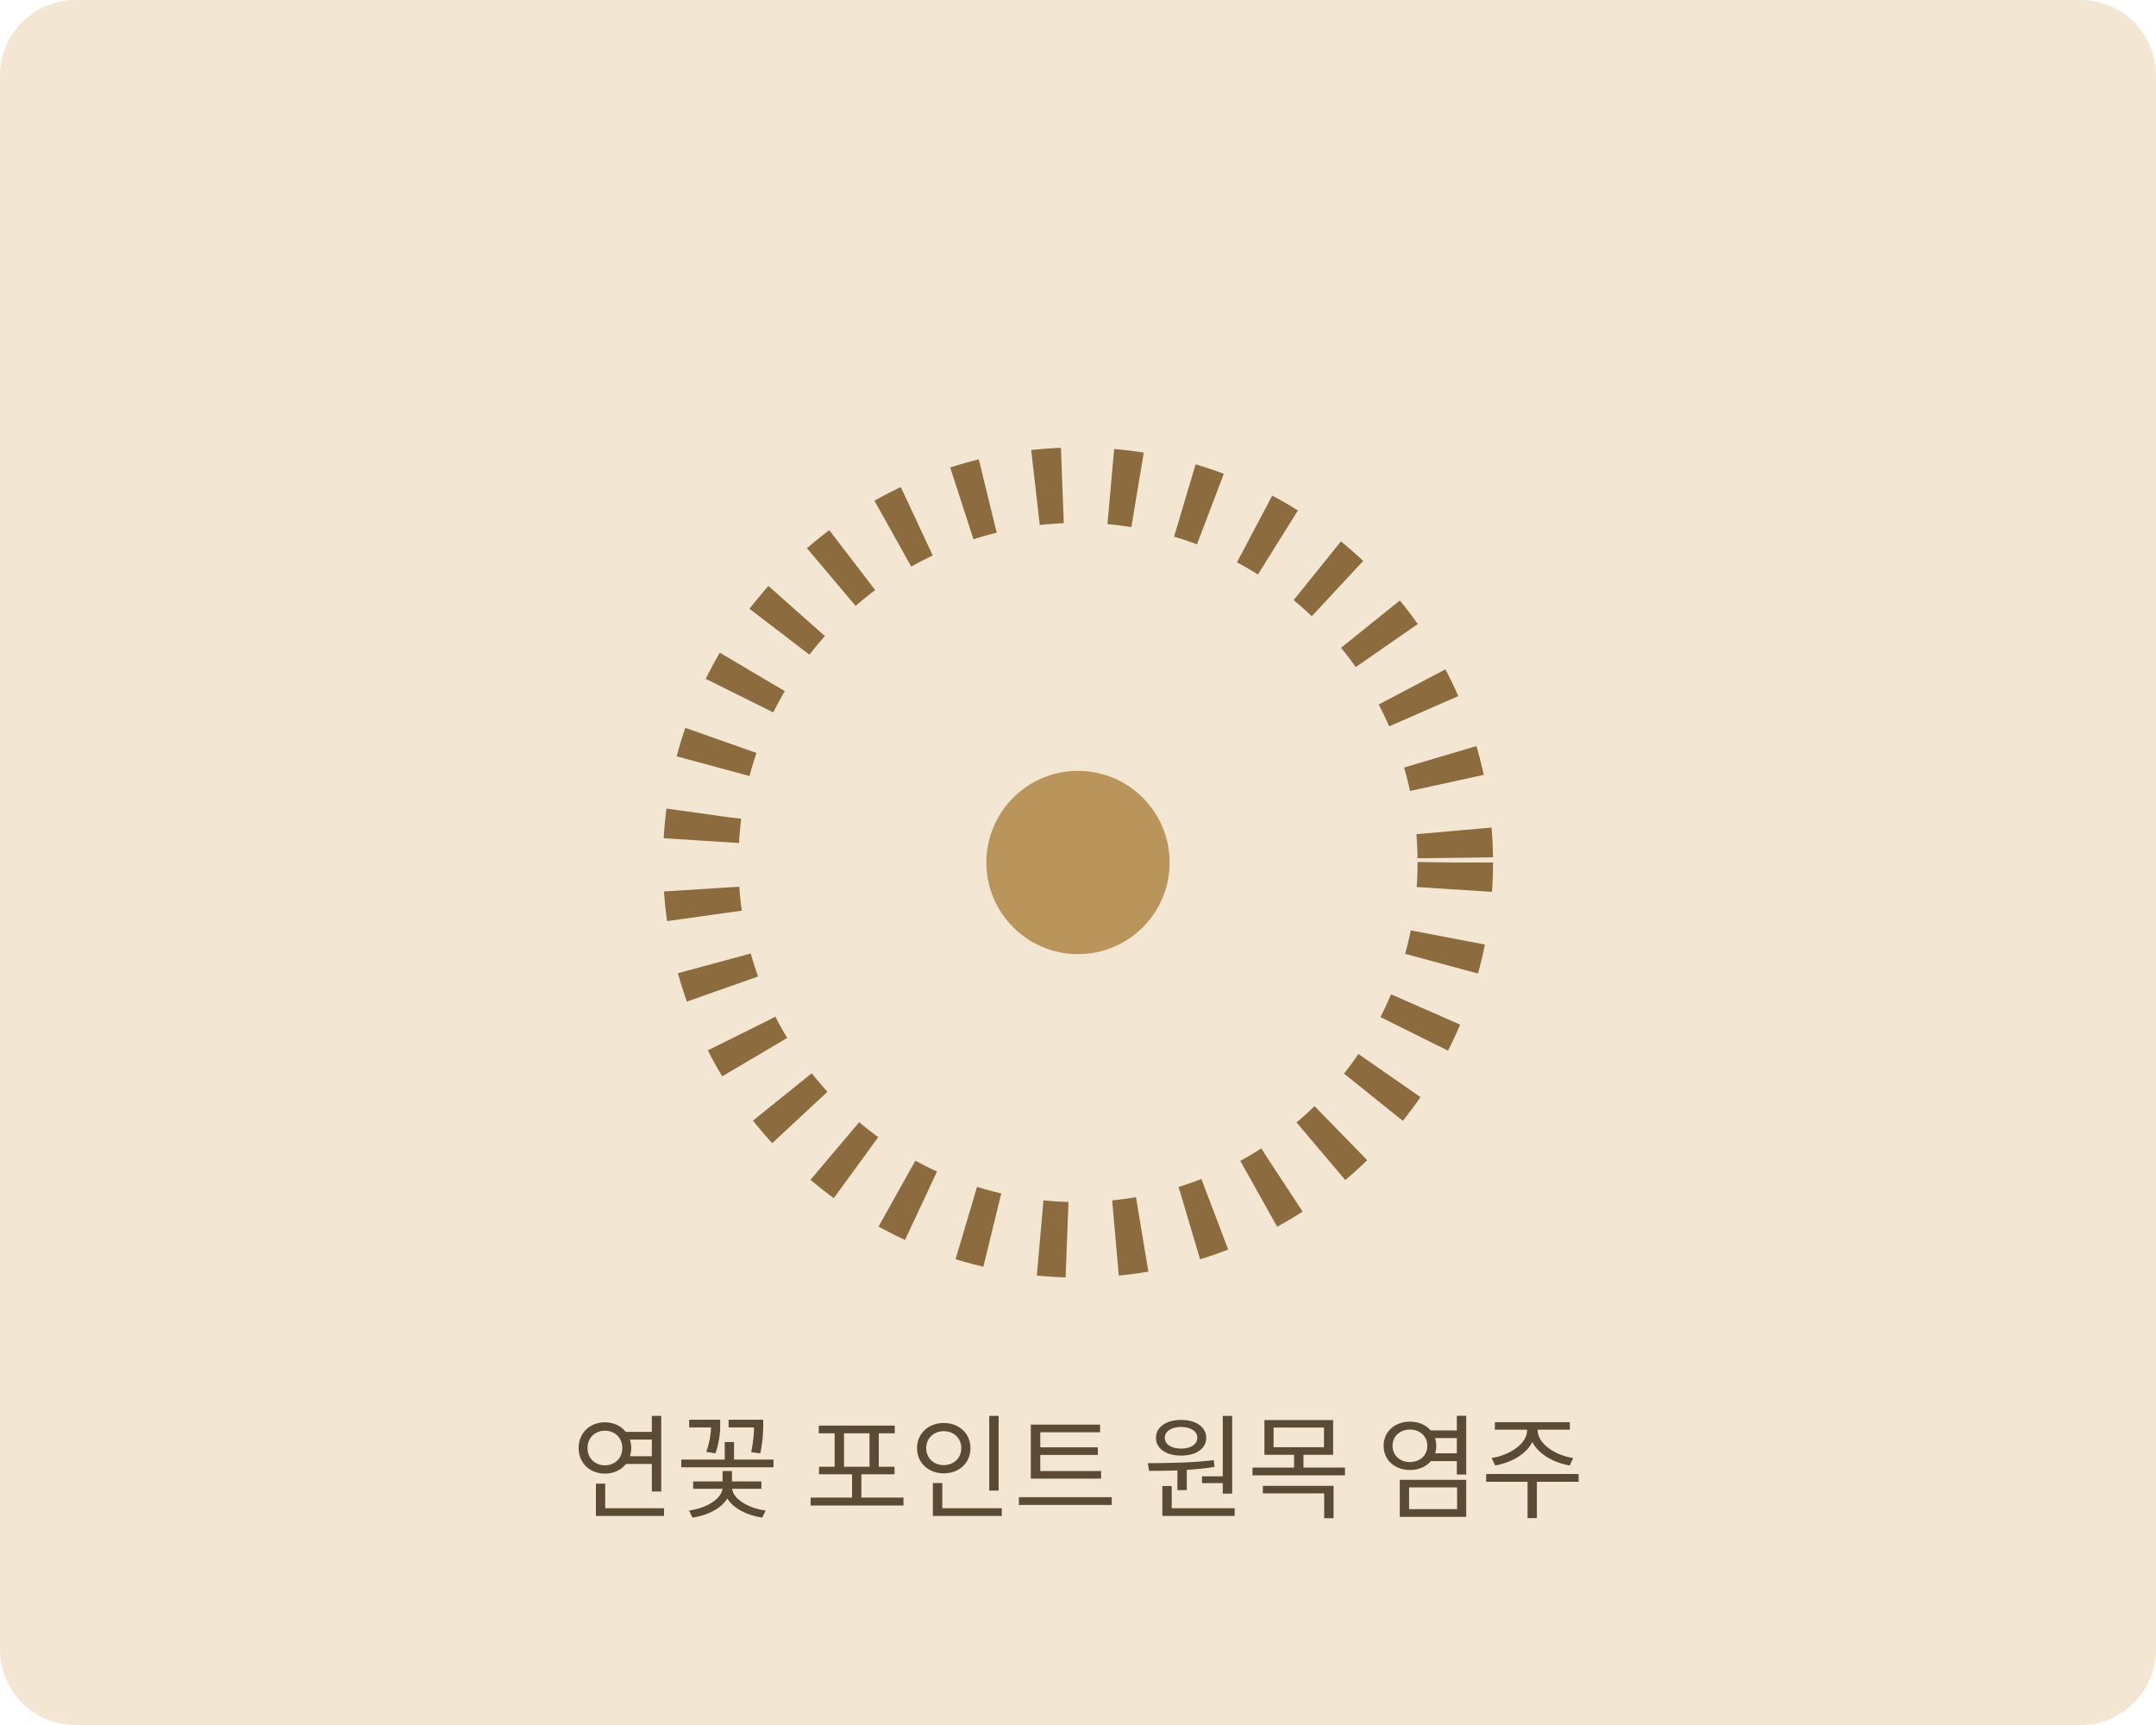
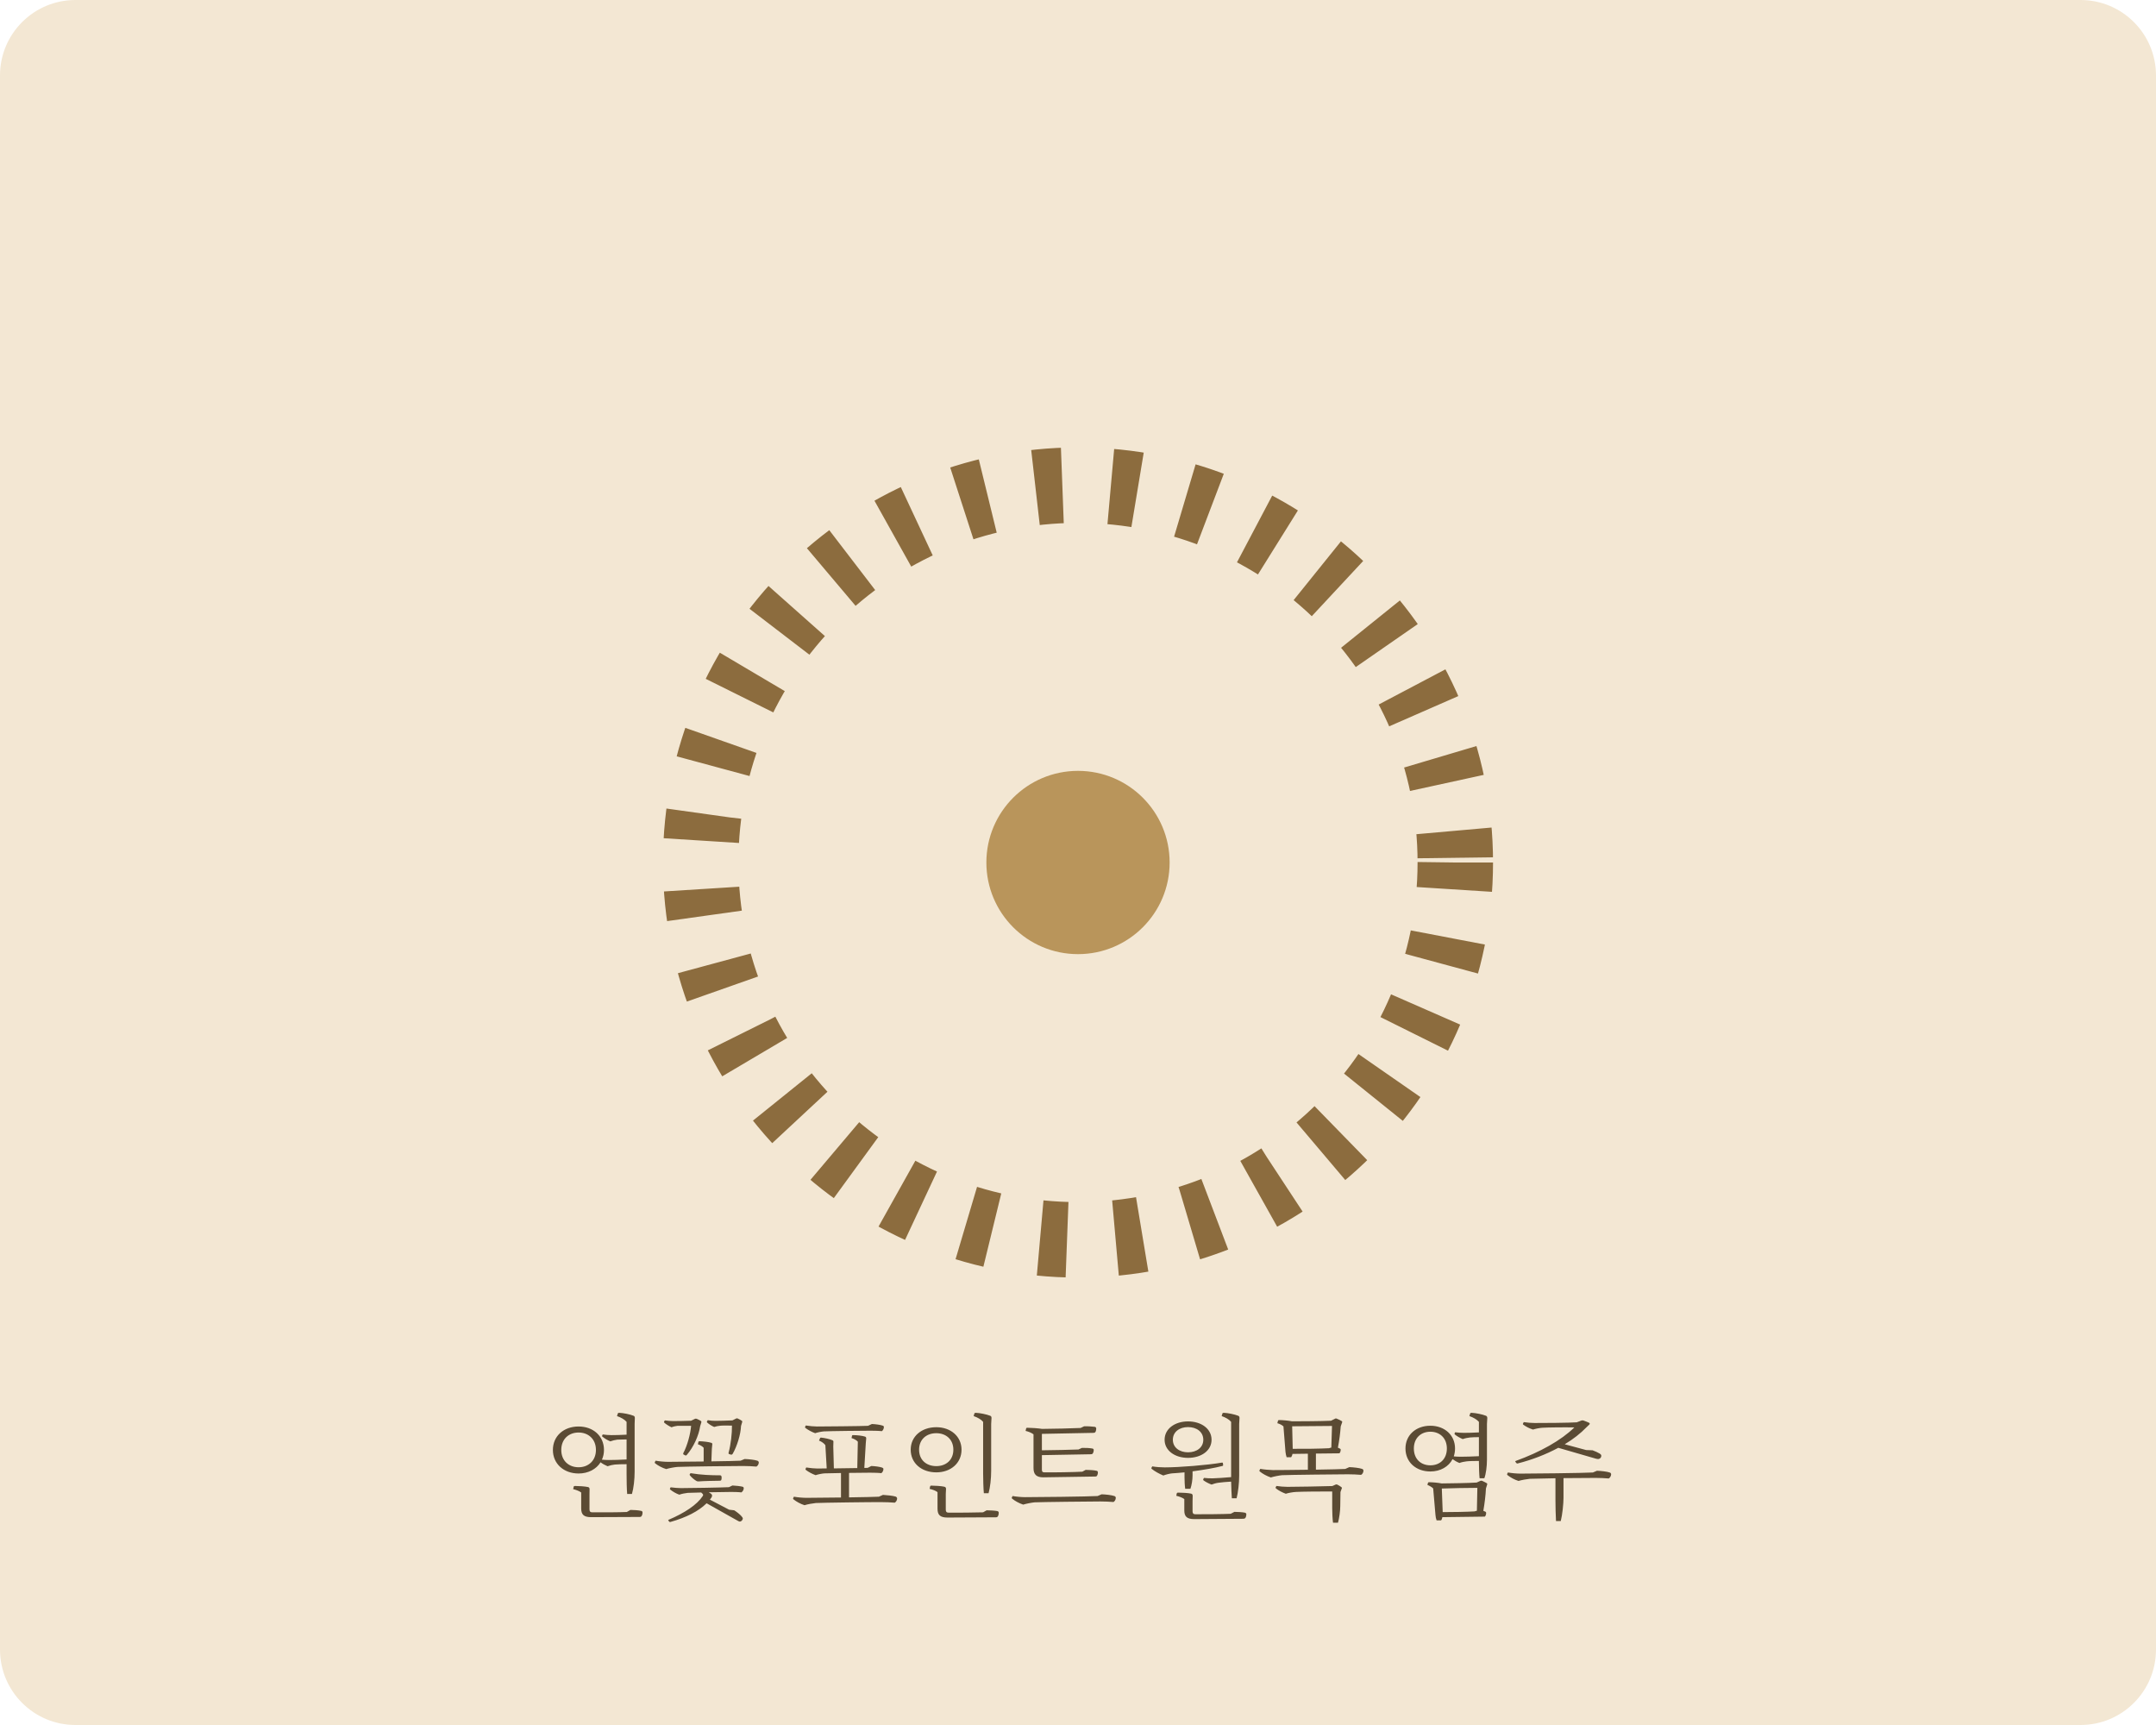
<svg xmlns="http://www.w3.org/2000/svg" width="800" height="640" viewBox="0 0 800 640" fill="none">
  <rect width="800" height="640" rx="28" fill="#F3E7D3" />
  <circle cx="400" cy="320" r="140" stroke="#8C6C3E" stroke-width="28" stroke-dasharray="10 18" />
  <circle cx="400" cy="320" r="34" fill="#B9955B" />
-   <text x="400" y="560" text-anchor="middle" fill="#5B4B34" font-family="Georgia, serif" font-size="42">연꽃 포인트 원목 염주</text>
+   <text x="400" y="560" text-anchor="middle" fill="#5B4B34" font-family="Noto Serif KR, Noto Serif CJK KR, serif" font-size="42">연꽃 포인트 원목 염주</text>
</svg>
